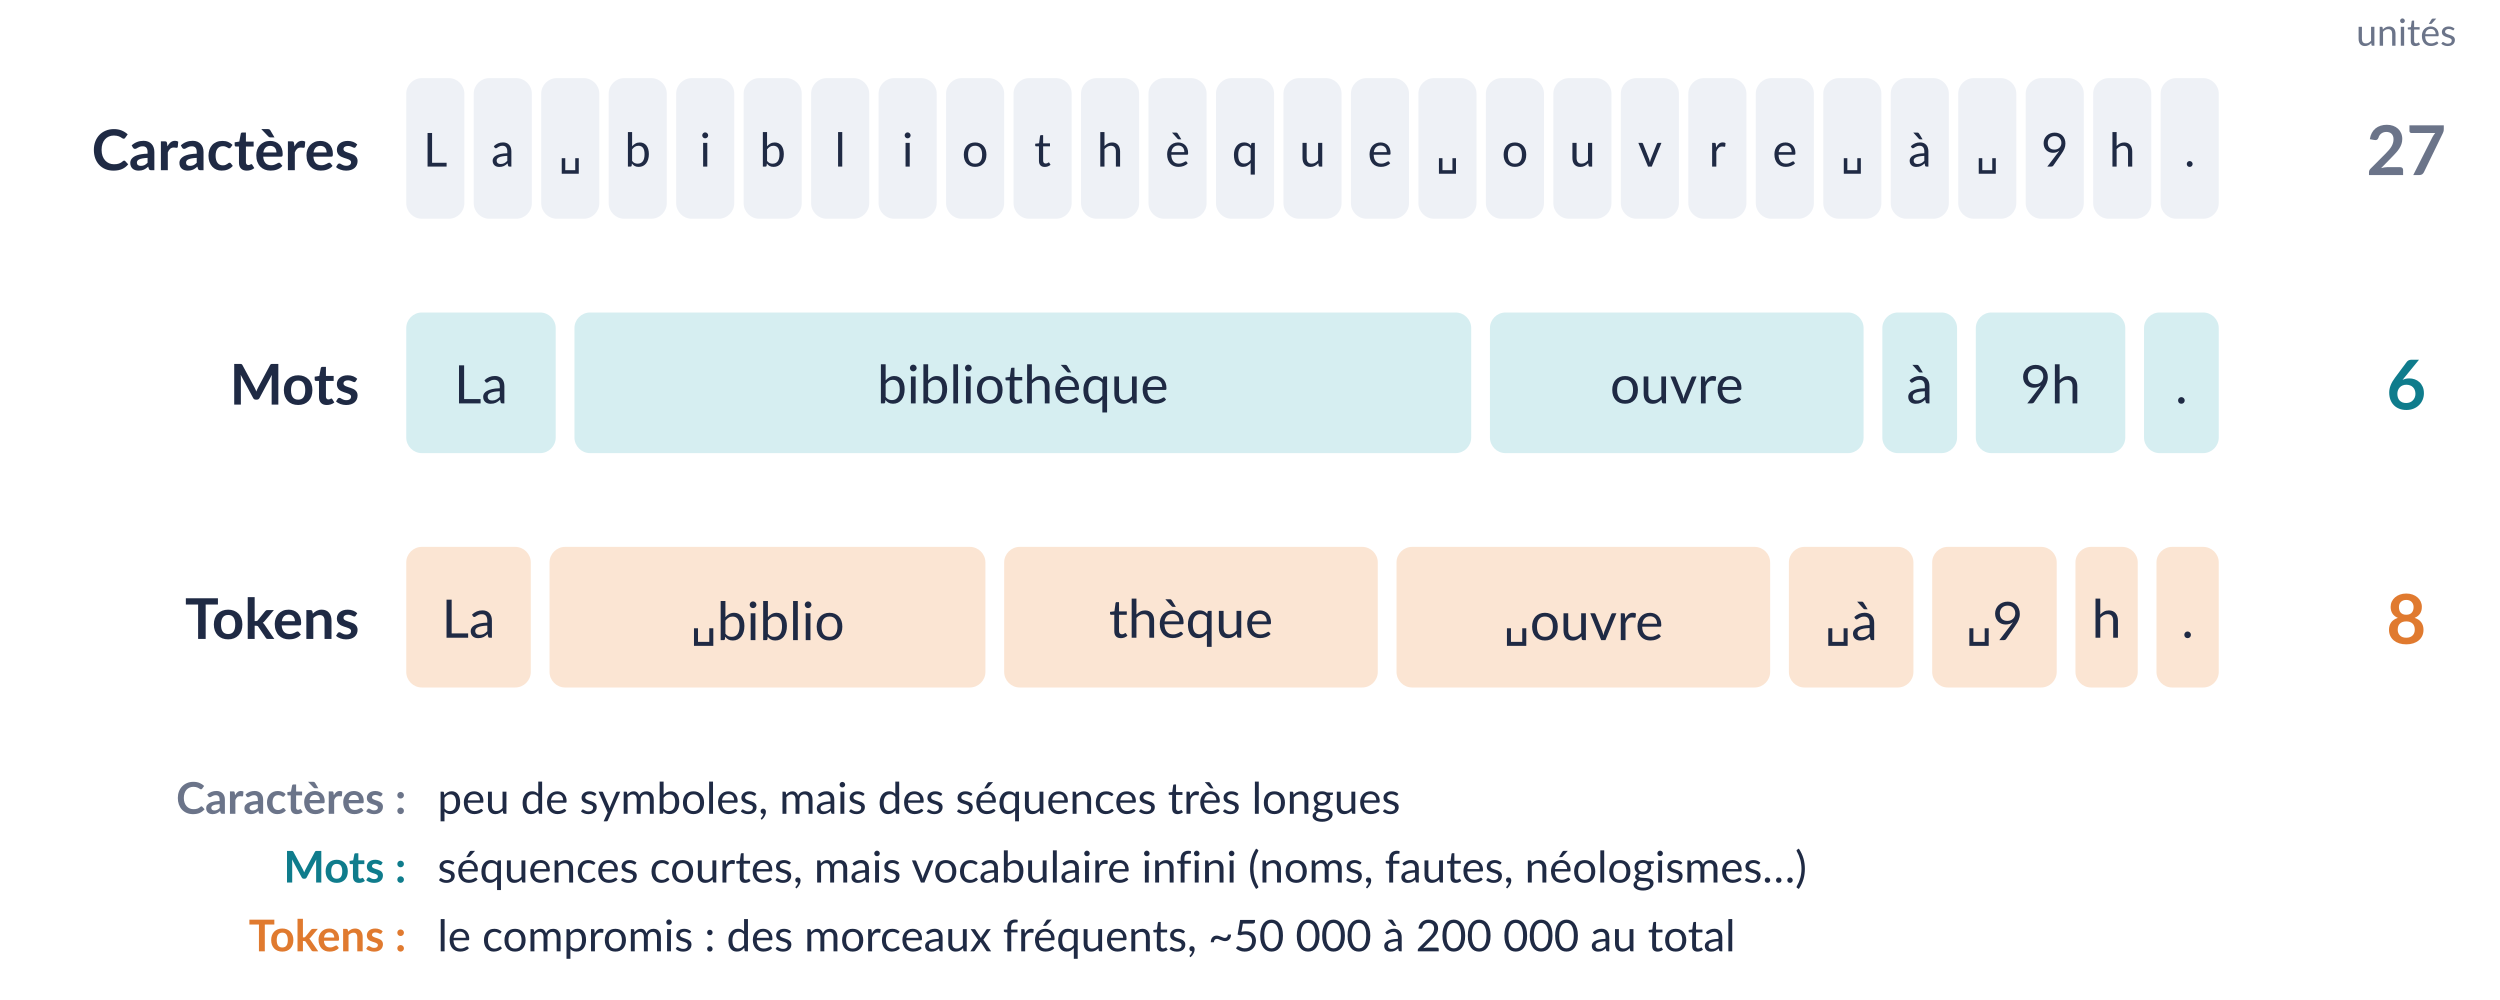
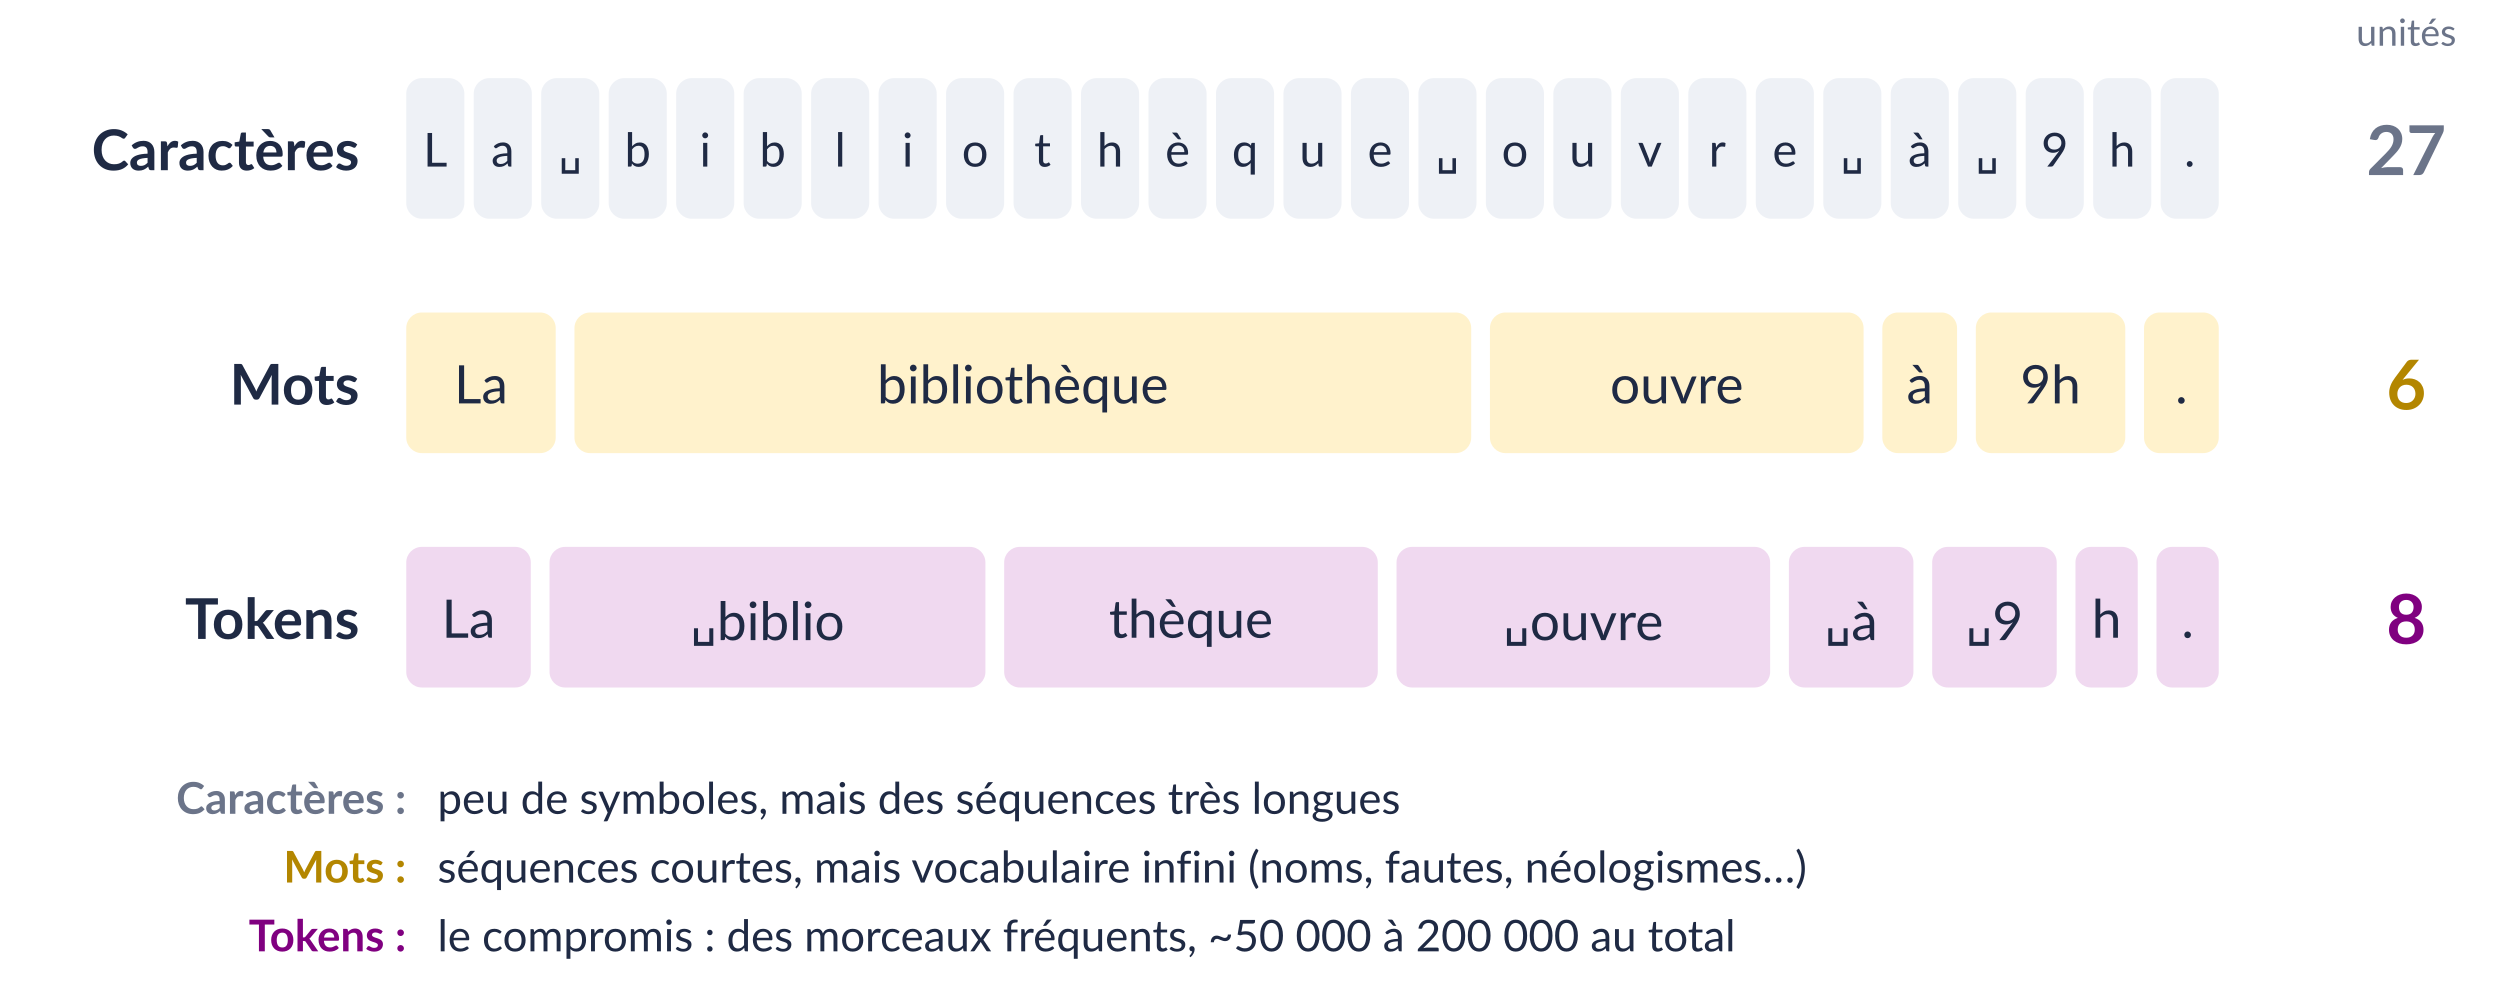
<svg xmlns="http://www.w3.org/2000/svg" viewBox="0 0 1600 640" width="1600" height="640">
  <text font-family="Lato, 'Noto Sans', 'Helvetica Neue', Arial, sans-serif" font-size="36" fill="#1f2a44" font-weight="bold" text-anchor="end" dominant-baseline="central" style="">
    <tspan x="230" y="95.0">Caractères</tspan>
  </text>
  <rect x="260" y="50" width="37.185" height="90" rx="10" fill="#eef1f6" opacity="1" />
  <text font-family="Lato, 'Noto Sans', 'Helvetica Neue', Arial, sans-serif" font-size="30" fill="#1f2a44" font-weight="normal" text-anchor="middle" dominant-baseline="central" style="">
    <tspan x="278.593" y="95.0">L</tspan>
  </text>
  <rect x="303.185" y="50" width="37.185" height="90" rx="10" fill="#eef1f6" opacity="1" />
  <text font-family="Lato, 'Noto Sans', 'Helvetica Neue', Arial, sans-serif" font-size="30" fill="#1f2a44" font-weight="normal" text-anchor="middle" dominant-baseline="central" style="">
    <tspan x="321.778" y="95.0">a</tspan>
  </text>
  <rect x="346.37" y="50" width="37.185" height="90" rx="10" fill="#eef1f6" opacity="1" />
  <text font-family="Lato, 'Noto Sans', 'Helvetica Neue', Arial, sans-serif" font-size="30" fill="#1f2a44" font-weight="normal" text-anchor="middle" dominant-baseline="central" style="">
    <tspan x="364.963" y="95.0">␣</tspan>
  </text>
  <rect x="389.556" y="50" width="37.185" height="90" rx="10" fill="#eef1f6" opacity="1" />
  <text font-family="Lato, 'Noto Sans', 'Helvetica Neue', Arial, sans-serif" font-size="30" fill="#1f2a44" font-weight="normal" text-anchor="middle" dominant-baseline="central" style="">
    <tspan x="408.148" y="95.0">b</tspan>
  </text>
  <rect x="432.741" y="50" width="37.185" height="90" rx="10" fill="#eef1f6" opacity="1" />
  <text font-family="Lato, 'Noto Sans', 'Helvetica Neue', Arial, sans-serif" font-size="30" fill="#1f2a44" font-weight="normal" text-anchor="middle" dominant-baseline="central" style="">
    <tspan x="451.333" y="95.0">i</tspan>
  </text>
  <rect x="475.926" y="50" width="37.185" height="90" rx="10" fill="#eef1f6" opacity="1" />
  <text font-family="Lato, 'Noto Sans', 'Helvetica Neue', Arial, sans-serif" font-size="30" fill="#1f2a44" font-weight="normal" text-anchor="middle" dominant-baseline="central" style="">
    <tspan x="494.519" y="95.0">b</tspan>
  </text>
  <rect x="519.111" y="50" width="37.185" height="90" rx="10" fill="#eef1f6" opacity="1" />
  <text font-family="Lato, 'Noto Sans', 'Helvetica Neue', Arial, sans-serif" font-size="30" fill="#1f2a44" font-weight="normal" text-anchor="middle" dominant-baseline="central" style="">
    <tspan x="537.704" y="95.0">l</tspan>
  </text>
  <rect x="562.296" y="50" width="37.185" height="90" rx="10" fill="#eef1f6" opacity="1" />
  <text font-family="Lato, 'Noto Sans', 'Helvetica Neue', Arial, sans-serif" font-size="30" fill="#1f2a44" font-weight="normal" text-anchor="middle" dominant-baseline="central" style="">
    <tspan x="580.889" y="95.0">i</tspan>
  </text>
  <rect x="605.481" y="50" width="37.185" height="90" rx="10" fill="#eef1f6" opacity="1" />
  <text font-family="Lato, 'Noto Sans', 'Helvetica Neue', Arial, sans-serif" font-size="30" fill="#1f2a44" font-weight="normal" text-anchor="middle" dominant-baseline="central" style="">
    <tspan x="624.074" y="95.0">o</tspan>
  </text>
  <rect x="648.667" y="50" width="37.185" height="90" rx="10" fill="#eef1f6" opacity="1" />
  <text font-family="Lato, 'Noto Sans', 'Helvetica Neue', Arial, sans-serif" font-size="30" fill="#1f2a44" font-weight="normal" text-anchor="middle" dominant-baseline="central" style="">
    <tspan x="667.259" y="95.0">t</tspan>
  </text>
  <rect x="691.852" y="50" width="37.185" height="90" rx="10" fill="#eef1f6" opacity="1" />
  <text font-family="Lato, 'Noto Sans', 'Helvetica Neue', Arial, sans-serif" font-size="30" fill="#1f2a44" font-weight="normal" text-anchor="middle" dominant-baseline="central" style="">
    <tspan x="710.444" y="95.0">h</tspan>
  </text>
  <rect x="735.037" y="50" width="37.185" height="90" rx="10" fill="#eef1f6" opacity="1" />
  <text font-family="Lato, 'Noto Sans', 'Helvetica Neue', Arial, sans-serif" font-size="30" fill="#1f2a44" font-weight="normal" text-anchor="middle" dominant-baseline="central" style="">
    <tspan x="753.63" y="95.0">è</tspan>
  </text>
  <rect x="778.222" y="50" width="37.185" height="90" rx="10" fill="#eef1f6" opacity="1" />
  <text font-family="Lato, 'Noto Sans', 'Helvetica Neue', Arial, sans-serif" font-size="30" fill="#1f2a44" font-weight="normal" text-anchor="middle" dominant-baseline="central" style="">
    <tspan x="796.815" y="95.0">q</tspan>
  </text>
  <rect x="821.407" y="50" width="37.185" height="90" rx="10" fill="#eef1f6" opacity="1" />
  <text font-family="Lato, 'Noto Sans', 'Helvetica Neue', Arial, sans-serif" font-size="30" fill="#1f2a44" font-weight="normal" text-anchor="middle" dominant-baseline="central" style="">
    <tspan x="840" y="95.0">u</tspan>
  </text>
  <rect x="864.593" y="50" width="37.185" height="90" rx="10" fill="#eef1f6" opacity="1" />
  <text font-family="Lato, 'Noto Sans', 'Helvetica Neue', Arial, sans-serif" font-size="30" fill="#1f2a44" font-weight="normal" text-anchor="middle" dominant-baseline="central" style="">
    <tspan x="883.185" y="95.0">e</tspan>
  </text>
  <rect x="907.778" y="50" width="37.185" height="90" rx="10" fill="#eef1f6" opacity="1" />
  <text font-family="Lato, 'Noto Sans', 'Helvetica Neue', Arial, sans-serif" font-size="30" fill="#1f2a44" font-weight="normal" text-anchor="middle" dominant-baseline="central" style="">
    <tspan x="926.37" y="95.0">␣</tspan>
  </text>
  <rect x="950.963" y="50" width="37.185" height="90" rx="10" fill="#eef1f6" opacity="1" />
  <text font-family="Lato, 'Noto Sans', 'Helvetica Neue', Arial, sans-serif" font-size="30" fill="#1f2a44" font-weight="normal" text-anchor="middle" dominant-baseline="central" style="">
    <tspan x="969.556" y="95.0">o</tspan>
  </text>
  <rect x="994.148" y="50" width="37.185" height="90" rx="10" fill="#eef1f6" opacity="1" />
  <text font-family="Lato, 'Noto Sans', 'Helvetica Neue', Arial, sans-serif" font-size="30" fill="#1f2a44" font-weight="normal" text-anchor="middle" dominant-baseline="central" style="">
    <tspan x="1012.741" y="95.0">u</tspan>
  </text>
  <rect x="1037.333" y="50" width="37.185" height="90" rx="10" fill="#eef1f6" opacity="1" />
  <text font-family="Lato, 'Noto Sans', 'Helvetica Neue', Arial, sans-serif" font-size="30" fill="#1f2a44" font-weight="normal" text-anchor="middle" dominant-baseline="central" style="">
    <tspan x="1055.926" y="95.0">v</tspan>
  </text>
  <rect x="1080.519" y="50" width="37.185" height="90" rx="10" fill="#eef1f6" opacity="1" />
  <text font-family="Lato, 'Noto Sans', 'Helvetica Neue', Arial, sans-serif" font-size="30" fill="#1f2a44" font-weight="normal" text-anchor="middle" dominant-baseline="central" style="">
    <tspan x="1099.111" y="95.0">r</tspan>
  </text>
  <rect x="1123.704" y="50" width="37.185" height="90" rx="10" fill="#eef1f6" opacity="1" />
  <text font-family="Lato, 'Noto Sans', 'Helvetica Neue', Arial, sans-serif" font-size="30" fill="#1f2a44" font-weight="normal" text-anchor="middle" dominant-baseline="central" style="">
    <tspan x="1142.296" y="95.0">e</tspan>
  </text>
  <rect x="1166.889" y="50" width="37.185" height="90" rx="10" fill="#eef1f6" opacity="1" />
  <text font-family="Lato, 'Noto Sans', 'Helvetica Neue', Arial, sans-serif" font-size="30" fill="#1f2a44" font-weight="normal" text-anchor="middle" dominant-baseline="central" style="">
    <tspan x="1185.481" y="95.0">␣</tspan>
  </text>
  <rect x="1210.074" y="50" width="37.185" height="90" rx="10" fill="#eef1f6" opacity="1" />
  <text font-family="Lato, 'Noto Sans', 'Helvetica Neue', Arial, sans-serif" font-size="30" fill="#1f2a44" font-weight="normal" text-anchor="middle" dominant-baseline="central" style="">
    <tspan x="1228.667" y="95.0">à</tspan>
  </text>
  <rect x="1253.259" y="50" width="37.185" height="90" rx="10" fill="#eef1f6" opacity="1" />
  <text font-family="Lato, 'Noto Sans', 'Helvetica Neue', Arial, sans-serif" font-size="30" fill="#1f2a44" font-weight="normal" text-anchor="middle" dominant-baseline="central" style="">
    <tspan x="1271.852" y="95.0">␣</tspan>
  </text>
  <rect x="1296.444" y="50" width="37.185" height="90" rx="10" fill="#eef1f6" opacity="1" />
  <text font-family="Lato, 'Noto Sans', 'Helvetica Neue', Arial, sans-serif" font-size="30" fill="#1f2a44" font-weight="normal" text-anchor="middle" dominant-baseline="central" style="">
    <tspan x="1315.037" y="95.0">9</tspan>
  </text>
  <rect x="1339.63" y="50" width="37.185" height="90" rx="10" fill="#eef1f6" opacity="1" />
  <text font-family="Lato, 'Noto Sans', 'Helvetica Neue', Arial, sans-serif" font-size="30" fill="#1f2a44" font-weight="normal" text-anchor="middle" dominant-baseline="central" style="">
    <tspan x="1358.222" y="95.0">h</tspan>
  </text>
  <rect x="1382.815" y="50" width="37.185" height="90" rx="10" fill="#eef1f6" opacity="1" />
  <text font-family="Lato, 'Noto Sans', 'Helvetica Neue', Arial, sans-serif" font-size="30" fill="#1f2a44" font-weight="normal" text-anchor="middle" dominant-baseline="central" style="">
    <tspan x="1401.407" y="95.0">.</tspan>
  </text>
  <text font-family="Lato, 'Noto Sans', 'Helvetica Neue', Arial, sans-serif" font-size="44" fill="#6b7489" font-weight="bold" text-anchor="middle" dominant-baseline="central" style="">
    <tspan x="1540" y="95.0">27</tspan>
  </text>
  <text font-family="Lato, 'Noto Sans', 'Helvetica Neue', Arial, sans-serif" font-size="36" fill="#1f2a44" font-weight="bold" text-anchor="end" dominant-baseline="central" style="">
    <tspan x="230" y="245.0">Mots</tspan>
  </text>
-   <rect x="260" y="200" width="95.652" height="90" rx="10" fill="#d6eef1" opacity="1" />
+   <rect x="260" y="200" width="95.652" height="90" rx="10" fill="#fff2cc" opacity="1" />
  <text font-family="Lato, 'Noto Sans', 'Helvetica Neue', Arial, sans-serif" font-size="34" fill="#1f2a44" font-weight="normal" text-anchor="middle" dominant-baseline="central" style="">
    <tspan x="307.826" y="245.0">La</tspan>
  </text>
-   <rect x="367.652" y="200" width="573.913" height="90" rx="10" fill="#d6eef1" opacity="1" />
+   <rect x="367.652" y="200" width="573.913" height="90" rx="10" fill="#fff2cc" opacity="1" />
  <text font-family="Lato, 'Noto Sans', 'Helvetica Neue', Arial, sans-serif" font-size="34" fill="#1f2a44" font-weight="normal" text-anchor="middle" dominant-baseline="central" style="">
    <tspan x="654.609" y="245.0">bibliothèque</tspan>
  </text>
-   <rect x="953.565" y="200" width="239.13" height="90" rx="10" fill="#d6eef1" opacity="1" />
+   <rect x="953.565" y="200" width="239.13" height="90" rx="10" fill="#fff2cc" opacity="1" />
  <text font-family="Lato, 'Noto Sans', 'Helvetica Neue', Arial, sans-serif" font-size="34" fill="#1f2a44" font-weight="normal" text-anchor="middle" dominant-baseline="central" style="">
    <tspan x="1073.13" y="245.0">ouvre</tspan>
  </text>
-   <rect x="1204.696" y="200" width="47.826" height="90" rx="10" fill="#d6eef1" opacity="1" />
+   <rect x="1204.696" y="200" width="47.826" height="90" rx="10" fill="#fff2cc" opacity="1" />
  <text font-family="Lato, 'Noto Sans', 'Helvetica Neue', Arial, sans-serif" font-size="34" fill="#1f2a44" font-weight="normal" text-anchor="middle" dominant-baseline="central" style="">
    <tspan x="1228.609" y="245.0">à</tspan>
  </text>
-   <rect x="1264.522" y="200" width="95.652" height="90" rx="10" fill="#d6eef1" opacity="1" />
+   <rect x="1264.522" y="200" width="95.652" height="90" rx="10" fill="#fff2cc" opacity="1" />
  <text font-family="Lato, 'Noto Sans', 'Helvetica Neue', Arial, sans-serif" font-size="34" fill="#1f2a44" font-weight="normal" text-anchor="middle" dominant-baseline="central" style="">
    <tspan x="1312.348" y="245.0">9h</tspan>
  </text>
-   <rect x="1372.174" y="200" width="47.826" height="90" rx="10" fill="#d6eef1" opacity="1" />
+   <rect x="1372.174" y="200" width="47.826" height="90" rx="10" fill="#fff2cc" opacity="1" />
  <text font-family="Lato, 'Noto Sans', 'Helvetica Neue', Arial, sans-serif" font-size="34" fill="#1f2a44" font-weight="normal" text-anchor="middle" dominant-baseline="central" style="">
    <tspan x="1396.087" y="245.0">.</tspan>
  </text>
-   <text font-family="Lato, 'Noto Sans', 'Helvetica Neue', Arial, sans-serif" font-size="44" fill="#0f7c8c" font-weight="bold" text-anchor="middle" dominant-baseline="central" style="">
+   <text font-family="Lato, 'Noto Sans', 'Helvetica Neue', Arial, sans-serif" font-size="44" fill="#b38600" font-weight="bold" text-anchor="middle" dominant-baseline="central" style="">
    <tspan x="1540" y="245.0">6</tspan>
  </text>
  <text font-family="Lato, 'Noto Sans', 'Helvetica Neue', Arial, sans-serif" font-size="36" fill="#1f2a44" font-weight="bold" text-anchor="end" dominant-baseline="central" style="">
    <tspan x="230" y="395.0">Tokens</tspan>
  </text>
-   <rect x="260" y="350" width="79.704" height="90" rx="10" fill="#fbe5d3" opacity="1" />
+   <rect x="260" y="350" width="79.704" height="90" rx="10" fill="#f0d9f0" opacity="1" />
  <text font-family="Lato, 'Noto Sans', 'Helvetica Neue', Arial, sans-serif" font-size="34" fill="#1f2a44" font-weight="normal" text-anchor="middle" dominant-baseline="central" style="">
    <tspan x="299.852" y="395.0">La</tspan>
  </text>
-   <rect x="351.704" y="350" width="278.963" height="90" rx="10" fill="#fbe5d3" opacity="1" />
+   <rect x="351.704" y="350" width="278.963" height="90" rx="10" fill="#f0d9f0" opacity="1" />
  <text font-family="Lato, 'Noto Sans', 'Helvetica Neue', Arial, sans-serif" font-size="34" fill="#1f2a44" font-weight="normal" text-anchor="middle" dominant-baseline="central" style="">
    <tspan x="491.185" y="395.0">␣biblio</tspan>
  </text>
-   <rect x="642.667" y="350" width="239.111" height="90" rx="10" fill="#fbe5d3" opacity="1" />
+   <rect x="642.667" y="350" width="239.111" height="90" rx="10" fill="#f0d9f0" opacity="1" />
  <text font-family="Lato, 'Noto Sans', 'Helvetica Neue', Arial, sans-serif" font-size="34" fill="#1f2a44" font-weight="normal" text-anchor="middle" dominant-baseline="central" style="">
    <tspan x="762.222" y="395.0">thèque</tspan>
  </text>
-   <rect x="893.778" y="350" width="239.111" height="90" rx="10" fill="#fbe5d3" opacity="1" />
+   <rect x="893.778" y="350" width="239.111" height="90" rx="10" fill="#f0d9f0" opacity="1" />
  <text font-family="Lato, 'Noto Sans', 'Helvetica Neue', Arial, sans-serif" font-size="34" fill="#1f2a44" font-weight="normal" text-anchor="middle" dominant-baseline="central" style="">
    <tspan x="1013.333" y="395.0">␣ouvre</tspan>
  </text>
-   <rect x="1144.889" y="350" width="79.704" height="90" rx="10" fill="#fbe5d3" opacity="1" />
+   <rect x="1144.889" y="350" width="79.704" height="90" rx="10" fill="#f0d9f0" opacity="1" />
  <text font-family="Lato, 'Noto Sans', 'Helvetica Neue', Arial, sans-serif" font-size="34" fill="#1f2a44" font-weight="normal" text-anchor="middle" dominant-baseline="central" style="">
    <tspan x="1184.741" y="395.0">␣à</tspan>
  </text>
-   <rect x="1236.593" y="350" width="79.704" height="90" rx="10" fill="#fbe5d3" opacity="1" />
+   <rect x="1236.593" y="350" width="79.704" height="90" rx="10" fill="#f0d9f0" opacity="1" />
  <text font-family="Lato, 'Noto Sans', 'Helvetica Neue', Arial, sans-serif" font-size="34" fill="#1f2a44" font-weight="normal" text-anchor="middle" dominant-baseline="central" style="">
    <tspan x="1276.444" y="395.0">␣9</tspan>
  </text>
-   <rect x="1328.296" y="350" width="39.852" height="90" rx="10" fill="#fbe5d3" opacity="1" />
+   <rect x="1328.296" y="350" width="39.852" height="90" rx="10" fill="#f0d9f0" opacity="1" />
  <text font-family="Lato, 'Noto Sans', 'Helvetica Neue', Arial, sans-serif" font-size="34" fill="#1f2a44" font-weight="normal" text-anchor="middle" dominant-baseline="central" style="">
    <tspan x="1348.222" y="395.0">h</tspan>
  </text>
-   <rect x="1380.148" y="350" width="39.852" height="90" rx="10" fill="#fbe5d3" opacity="1" />
+   <rect x="1380.148" y="350" width="39.852" height="90" rx="10" fill="#f0d9f0" opacity="1" />
  <text font-family="Lato, 'Noto Sans', 'Helvetica Neue', Arial, sans-serif" font-size="34" fill="#1f2a44" font-weight="normal" text-anchor="middle" dominant-baseline="central" style="">
    <tspan x="1400.074" y="395.0">.</tspan>
  </text>
-   <text font-family="Lato, 'Noto Sans', 'Helvetica Neue', Arial, sans-serif" font-size="44" fill="#e07a2f" font-weight="bold" text-anchor="middle" dominant-baseline="central" style="">
+   <text font-family="Lato, 'Noto Sans', 'Helvetica Neue', Arial, sans-serif" font-size="44" fill="#800080" font-weight="bold" text-anchor="middle" dominant-baseline="central" style="">
    <tspan x="1540" y="395.0">8</tspan>
  </text>
  <text font-family="Lato, 'Noto Sans', 'Helvetica Neue', Arial, sans-serif" font-size="24" fill="#6b7489" font-weight="normal" text-anchor="middle" dominant-baseline="central" style="">
    <tspan x="1540" y="20.0">unités</tspan>
  </text>
  <text font-family="Lato, 'Noto Sans', 'Helvetica Neue', Arial, sans-serif" font-size="28" fill="#6b7489" font-weight="bold" text-anchor="end" dominant-baseline="central" style="">
    <tspan x="260" y="510.0">Caractères :</tspan>
  </text>
  <text font-family="Lato, 'Noto Sans', 'Helvetica Neue', Arial, sans-serif" font-size="28" fill="#1f2a44" font-weight="normal" text-anchor="start" dominant-baseline="central" style="">
    <tspan x="280" y="510.0">peu de symboles, mais des séquences très longues</tspan>
  </text>
-   <text font-family="Lato, 'Noto Sans', 'Helvetica Neue', Arial, sans-serif" font-size="28" fill="#0f7c8c" font-weight="bold" text-anchor="end" dominant-baseline="central" style="">
+   <text font-family="Lato, 'Noto Sans', 'Helvetica Neue', Arial, sans-serif" font-size="28" fill="#b38600" font-weight="bold" text-anchor="end" dominant-baseline="central" style="">
    <tspan x="260" y="554.0">Mots :</tspan>
  </text>
  <text font-family="Lato, 'Noto Sans', 'Helvetica Neue', Arial, sans-serif" font-size="28" fill="#1f2a44" font-weight="normal" text-anchor="start" dominant-baseline="central" style="">
    <tspan x="280" y="554.0">séquences courtes, mais vocabulaire infini (noms, fautes, néologismes…)</tspan>
  </text>
-   <text font-family="Lato, 'Noto Sans', 'Helvetica Neue', Arial, sans-serif" font-size="28" fill="#e07a2f" font-weight="bold" text-anchor="end" dominant-baseline="central" style="">
+   <text font-family="Lato, 'Noto Sans', 'Helvetica Neue', Arial, sans-serif" font-size="28" fill="#800080" font-weight="bold" text-anchor="end" dominant-baseline="central" style="">
    <tspan x="260" y="598.0">Tokens :</tspan>
  </text>
  <text font-family="Lato, 'Noto Sans', 'Helvetica Neue', Arial, sans-serif" font-size="28" fill="#1f2a44" font-weight="normal" text-anchor="start" dominant-baseline="central" style="">
    <tspan x="280" y="598.0">le compromis : des morceaux fréquents, ~50 000 à 200 000 au total</tspan>
  </text>
</svg>
